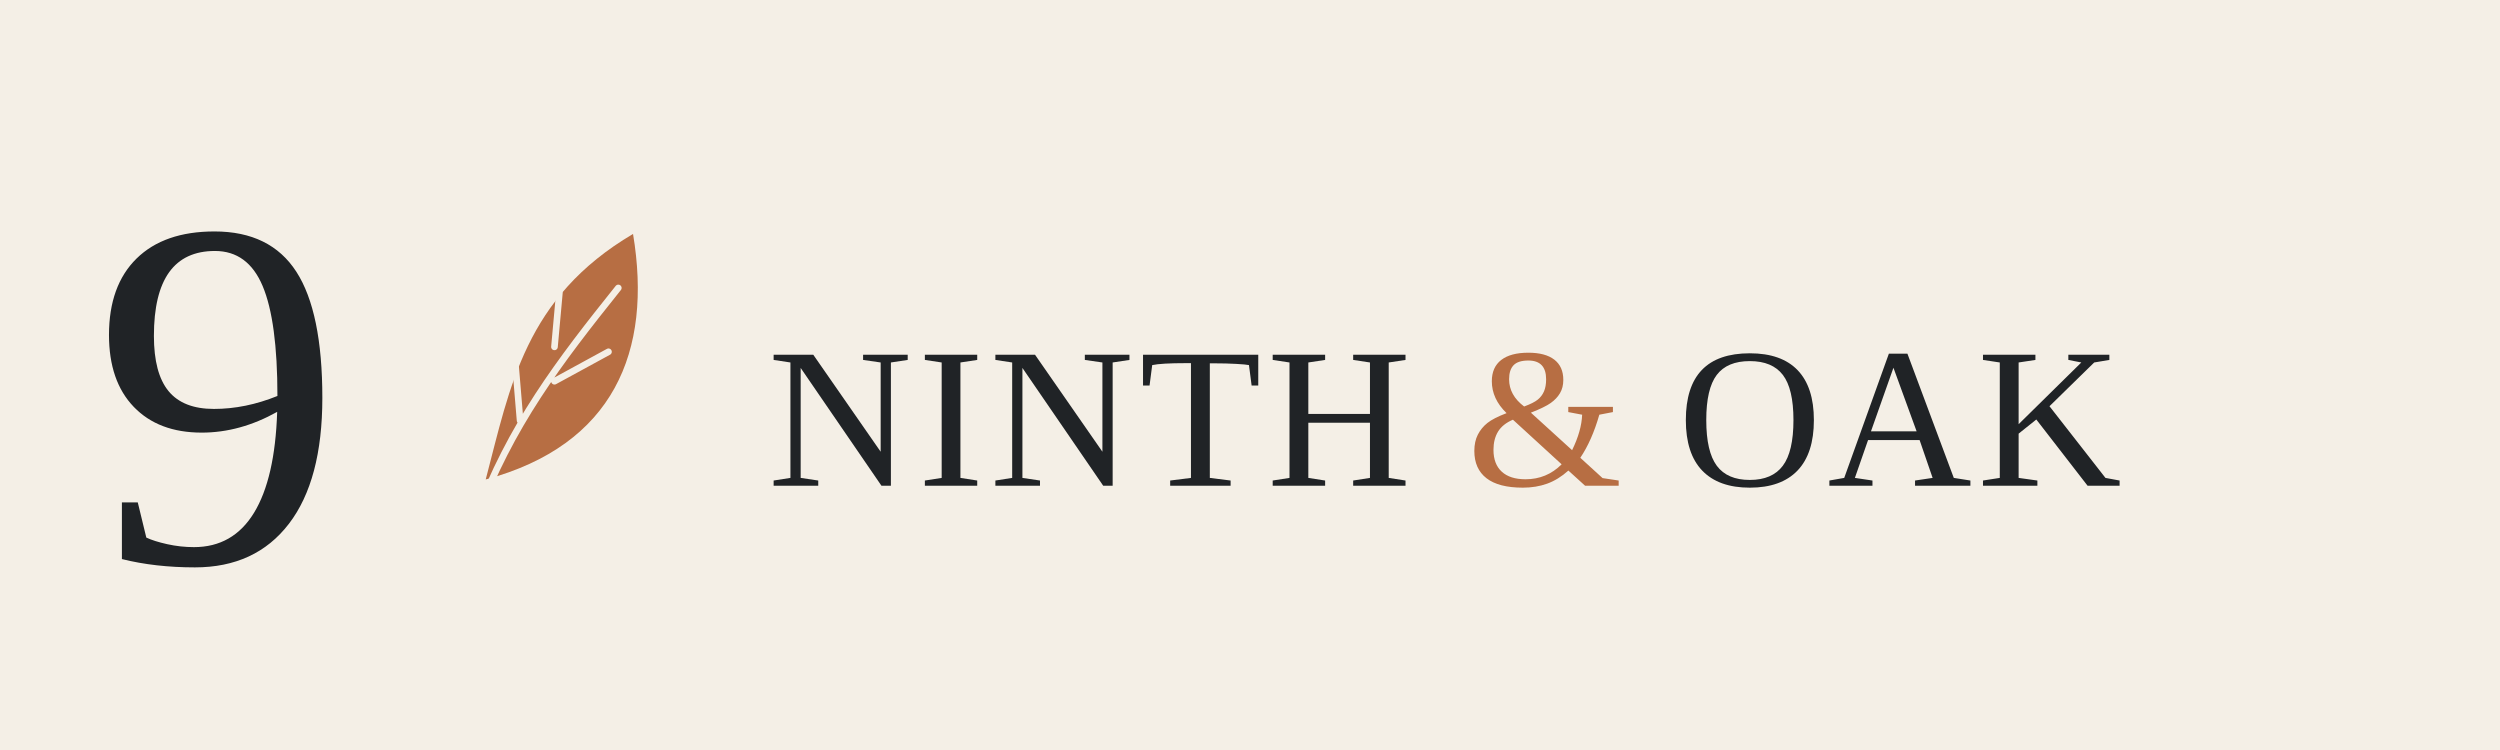
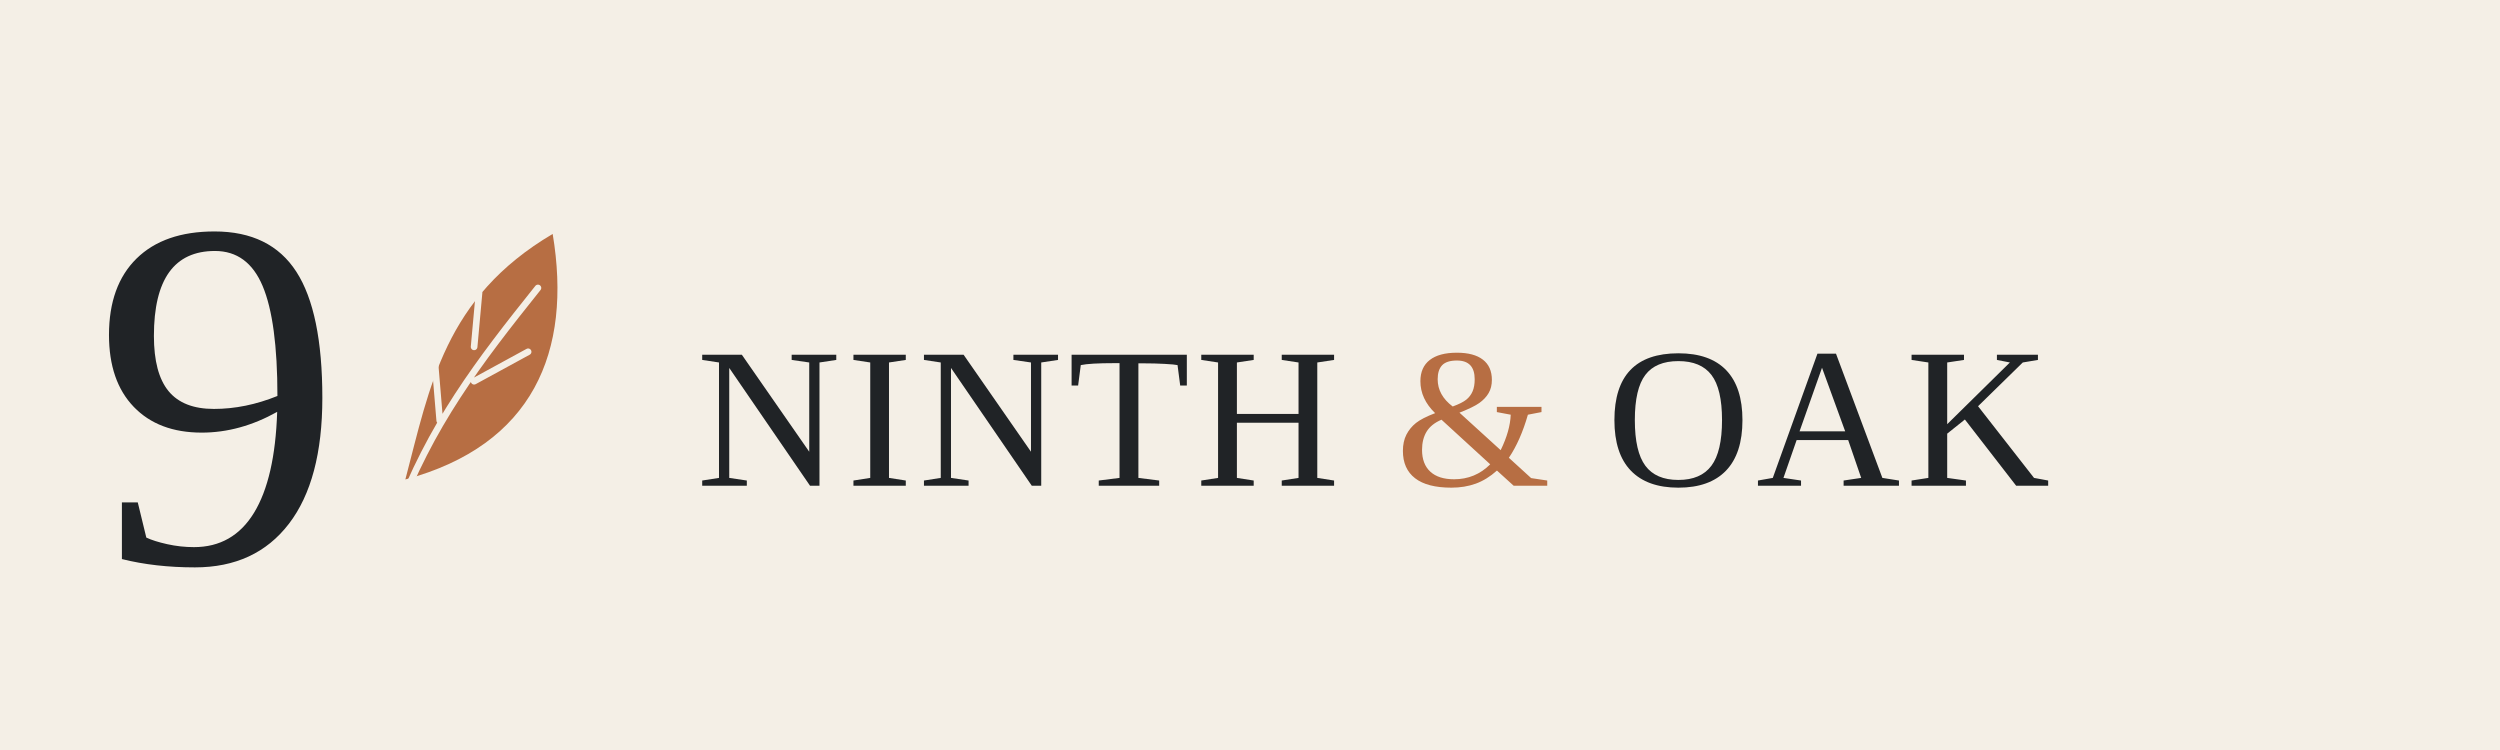
<svg xmlns="http://www.w3.org/2000/svg" viewBox="0 0 1400 420">
  <rect width="1400" height="420" fill="#f4efe6" />
  <text x="52" y="315" fill="#202326" font-family="Georgia, 'Times New Roman', serif" font-size="280" font-weight="400">9</text>
-   <g transform="translate(250 120) scale(2.75)">
+   <g transform="translate(205 120) scale(2.75)">
    <path d="M8 54C13 35 16 17 38 4c4 24-4 43-30 50Z" fill="#b76e43" />
    <path d="M6 62c7-19 17-32 29-47M15 42l-1-12m8 4 11-6M22 27l1-11" fill="none" stroke="#f4efe6" stroke-width="1.35" stroke-linecap="round" />
  </g>
-   <text x="430" y="272" fill="#202326" font-family="Georgia, 'Times New Roman', serif" font-size="112" letter-spacing="3">NINTH <tspan fill="#b76e43">&amp;</tspan> OAK</text>
+   <text x="390" y="272" fill="#202326" font-family="Georgia, 'Times New Roman', serif" font-size="112" letter-spacing="3">NINTH <tspan fill="#b76e43">&amp;</tspan> OAK</text>
</svg>
